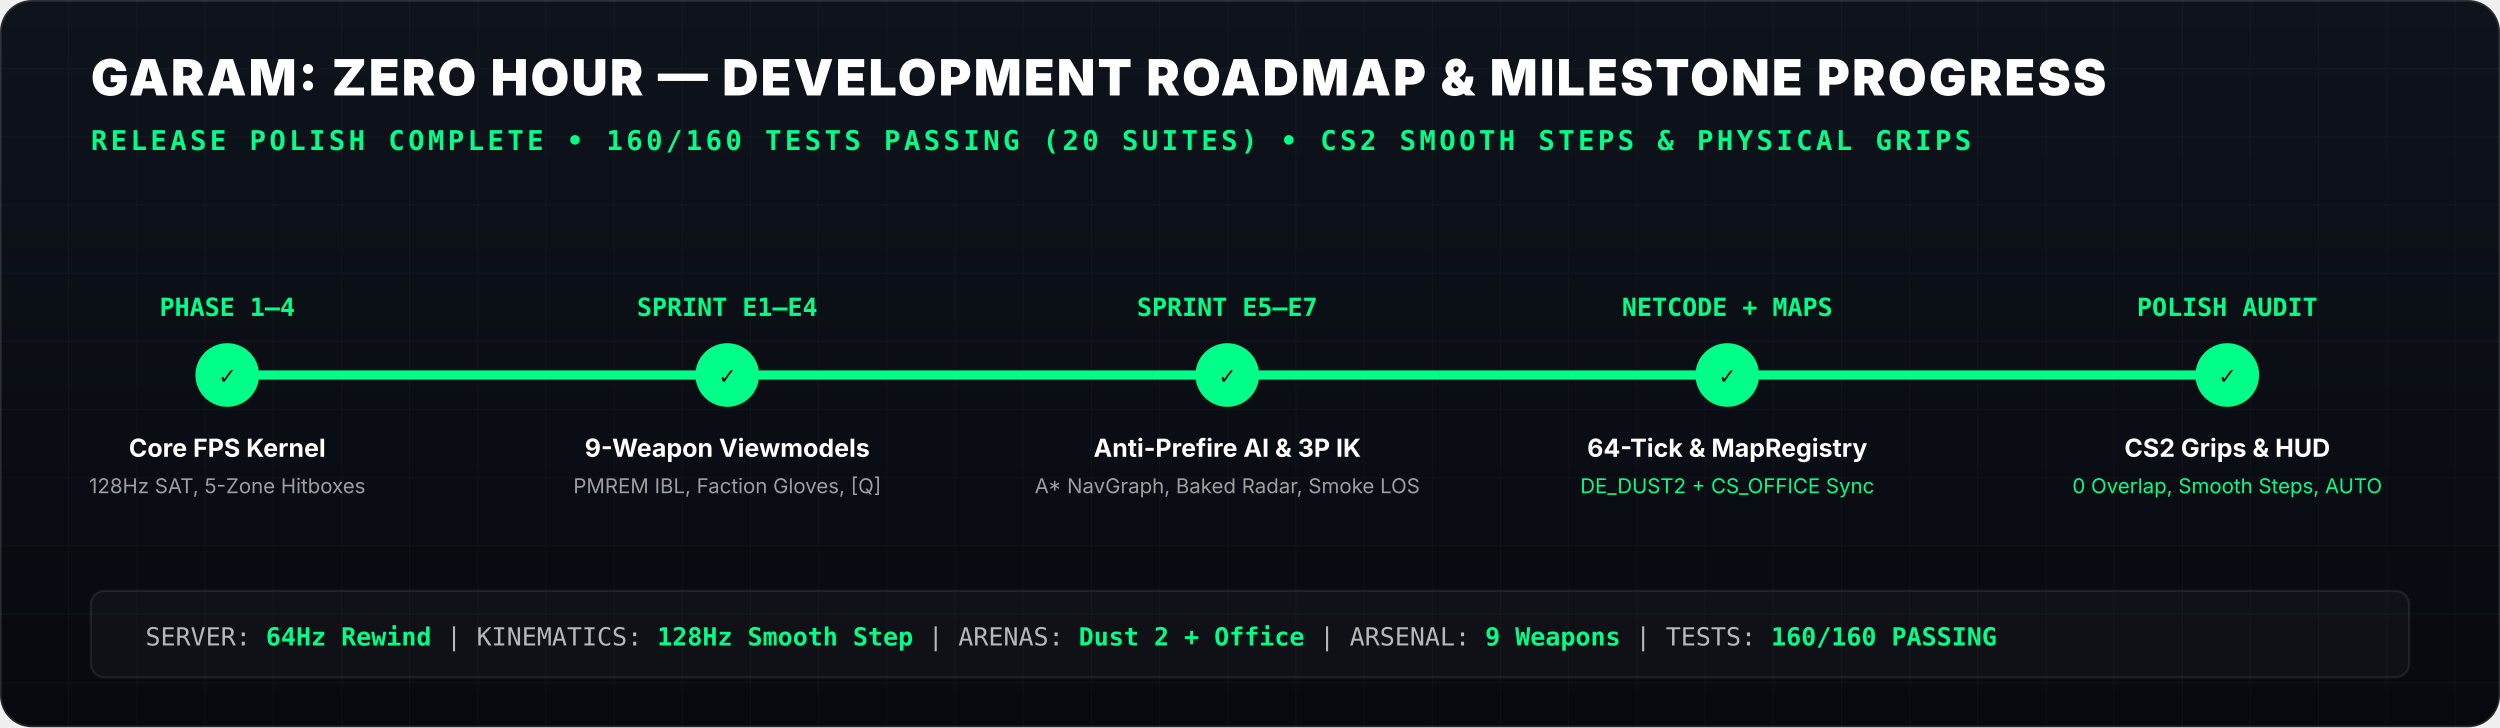
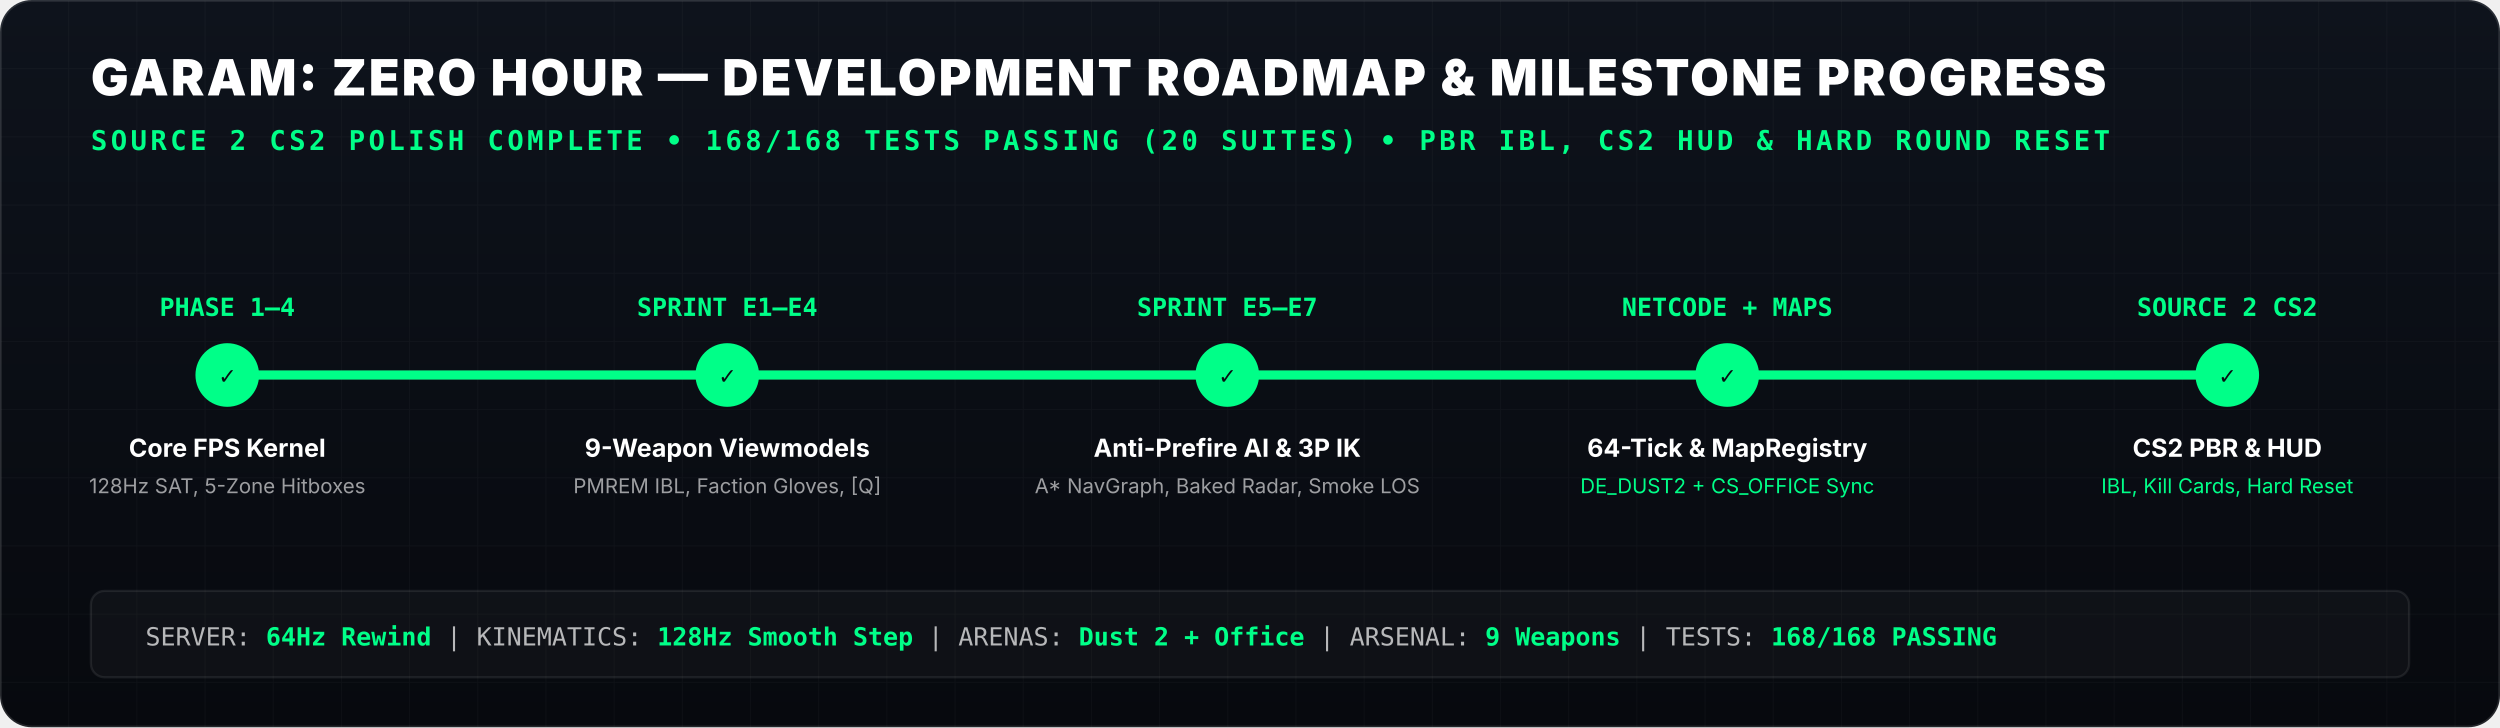
<svg xmlns="http://www.w3.org/2000/svg" viewBox="0 0 1100 320" width="1100" height="320">
  <defs>
    <linearGradient id="roadmap-bg" x1="0%" y1="0%" x2="0%" y2="100%">
      <stop offset="0%" stop-color="#0E131C" />
      <stop offset="100%" stop-color="#07090E" />
    </linearGradient>
    <pattern id="road-grid" width="30" height="30" patternUnits="userSpaceOnUse">
      <path d="M 30 0 L 0 0 0 30" fill="none" stroke="rgba(255, 255, 255, 0.03)" stroke-width="0.8" />
    </pattern>
  </defs>
  <rect width="1100" height="320" rx="14" fill="url(#roadmap-bg)" stroke="rgba(255, 255, 255, 0.12)" stroke-width="1.5" />
  <rect width="1100" height="320" rx="14" fill="url(#road-grid)" />
  <g transform="translate(40, 42)">
    <text font-family="'Inter', sans-serif" font-size="22" font-weight="900" fill="#FFFFFF" letter-spacing="1">
      GARAM: ZERO HOUR — DEVELOPMENT ROADMAP &amp; MILESTONE PROGRESS
    </text>
    <text y="24" font-family="'JetBrains Mono', monospace" font-size="12" font-weight="700" fill="#00FF88" letter-spacing="1.5">
-       RELEASE POLISH COMPLETE • 160/160 TESTS PASSING (20 SUITES) • CS2 SMOOTH STEPS &amp; PHYSICAL GRIPS
+       SOURCE 2 CS2 POLISH COMPLETE • 168/168 TESTS PASSING (20 SUITES) • PBR IBL, CS2 HUD &amp; HARD ROUND RESET
    </text>
  </g>
  <g transform="translate(40, 115)">
    <line x1="60" y1="50" x2="940" y2="50" stroke="rgba(255, 255, 255, 0.15)" stroke-width="4" />
    <line x1="60" y1="50" x2="940" y2="50" stroke="#00FF88" stroke-width="4" />
    <g transform="translate(60, 50)">
      <circle r="14" fill="#00FF88" />
      <text y="4" text-anchor="middle" font-family="'JetBrains Mono', monospace" font-size="11" font-weight="900" fill="#080C11">✓</text>
      <text y="-26" text-anchor="middle" font-family="'JetBrains Mono', monospace" font-size="11" font-weight="800" fill="#00FF88">PHASE 1–4</text>
      <text y="36" text-anchor="middle" font-family="'Inter', sans-serif" font-size="11" font-weight="700" fill="#FFF">Core FPS Kernel</text>
      <text y="52" text-anchor="middle" font-family="'Inter', sans-serif" font-size="9" fill="rgba(255,255,255,0.6)">128Hz SAT, 5-Zone Hitboxes</text>
    </g>
    <g transform="translate(280, 50)">
      <circle r="14" fill="#00FF88" />
      <text y="4" text-anchor="middle" font-family="'JetBrains Mono', monospace" font-size="11" font-weight="900" fill="#080C11">✓</text>
      <text y="-26" text-anchor="middle" font-family="'JetBrains Mono', monospace" font-size="11" font-weight="800" fill="#00FF88">SPRINT E1–E4</text>
      <text y="36" text-anchor="middle" font-family="'Inter', sans-serif" font-size="11" font-weight="700" fill="#FFF">9-Weapon Viewmodels</text>
      <text y="52" text-anchor="middle" font-family="'Inter', sans-serif" font-size="9" fill="rgba(255,255,255,0.6)">PMREM IBL, Faction Gloves, [Q]</text>
    </g>
    <g transform="translate(500, 50)">
      <circle r="14" fill="#00FF88" />
      <text y="4" text-anchor="middle" font-family="'JetBrains Mono', monospace" font-size="11" font-weight="900" fill="#080C11">✓</text>
      <text y="-26" text-anchor="middle" font-family="'JetBrains Mono', monospace" font-size="11" font-weight="800" fill="#00FF88">SPRINT E5–E7</text>
      <text y="36" text-anchor="middle" font-family="'Inter', sans-serif" font-size="11" font-weight="700" fill="#FFF">Anti-Prefire AI &amp; 3P IK</text>
      <text y="52" text-anchor="middle" font-family="'Inter', sans-serif" font-size="9" fill="rgba(255,255,255,0.6)">A* NavGraph, Baked Radar, Smoke LOS</text>
    </g>
    <g transform="translate(720, 50)">
      <circle r="14" fill="#00FF88" />
      <text y="4" text-anchor="middle" font-family="'JetBrains Mono', monospace" font-size="11" font-weight="900" fill="#080C11">✓</text>
      <text y="-26" text-anchor="middle" font-family="'JetBrains Mono', monospace" font-size="11" font-weight="800" fill="#00FF88">NETCODE + MAPS</text>
      <text y="36" text-anchor="middle" font-family="'Inter', sans-serif" font-size="11" font-weight="700" fill="#FFF">64-Tick &amp; MapRegistry</text>
      <text y="52" text-anchor="middle" font-family="'Inter', sans-serif" font-size="9" fill="#00FF88">DE_DUST2 + CS_OFFICE Sync</text>
    </g>
    <g transform="translate(940, 50)">
      <circle r="14" fill="#00FF88" />
      <text y="4" text-anchor="middle" font-family="'JetBrains Mono', monospace" font-size="11" font-weight="900" fill="#080C11">✓</text>
-       <text y="-26" text-anchor="middle" font-family="'JetBrains Mono', monospace" font-size="11" font-weight="800" fill="#00FF88">POLISH AUDIT</text>
-       <text y="36" text-anchor="middle" font-family="'Inter', sans-serif" font-size="11" font-weight="700" fill="#FFF">CS2 Grips &amp; HUD</text>
-       <text y="52" text-anchor="middle" font-family="'Inter', sans-serif" font-size="9" fill="#00FF88">0 Overlap, Smooth Steps, AUTO</text>
+       <text y="-26" text-anchor="middle" font-family="'JetBrains Mono', monospace" font-size="11" font-weight="800" fill="#00FF88">SOURCE 2 CS2</text>
+       <text y="36" text-anchor="middle" font-family="'Inter', sans-serif" font-size="11" font-weight="700" fill="#FFF">CS2 PBR &amp; HUD</text>
+       <text y="52" text-anchor="middle" font-family="'Inter', sans-serif" font-size="9" fill="#00FF88">IBL, Kill Cards, Hard Reset</text>
    </g>
  </g>
  <g transform="translate(40, 260)">
    <rect width="1020" height="38" rx="6" fill="rgba(255,255,255,0.03)" stroke="rgba(255,255,255,0.08)" />
    <text x="24" y="24" font-family="'JetBrains Mono', monospace" font-size="11" fill="rgba(255,255,255,0.7)">
-       SERVER: <tspan fill="#00FF88" font-weight="700">64Hz Rewind</tspan>  |  KINEMATICS: <tspan fill="#00FF88" font-weight="700">128Hz Smooth Step</tspan>  |  ARENAS: <tspan fill="#00FF88" font-weight="700">Dust 2 + Office</tspan>  |  ARSENAL: <tspan fill="#00FF88" font-weight="700">9 Weapons</tspan>  |  TESTS: <tspan fill="#00FF88" font-weight="700">160/160 PASSING</tspan>
+       SERVER: <tspan fill="#00FF88" font-weight="700">64Hz Rewind</tspan>  |  KINEMATICS: <tspan fill="#00FF88" font-weight="700">128Hz Smooth Step</tspan>  |  ARENAS: <tspan fill="#00FF88" font-weight="700">Dust 2 + Office</tspan>  |  ARSENAL: <tspan fill="#00FF88" font-weight="700">9 Weapons</tspan>  |  TESTS: <tspan fill="#00FF88" font-weight="700">168/168 PASSING</tspan>
    </text>
  </g>
</svg>
